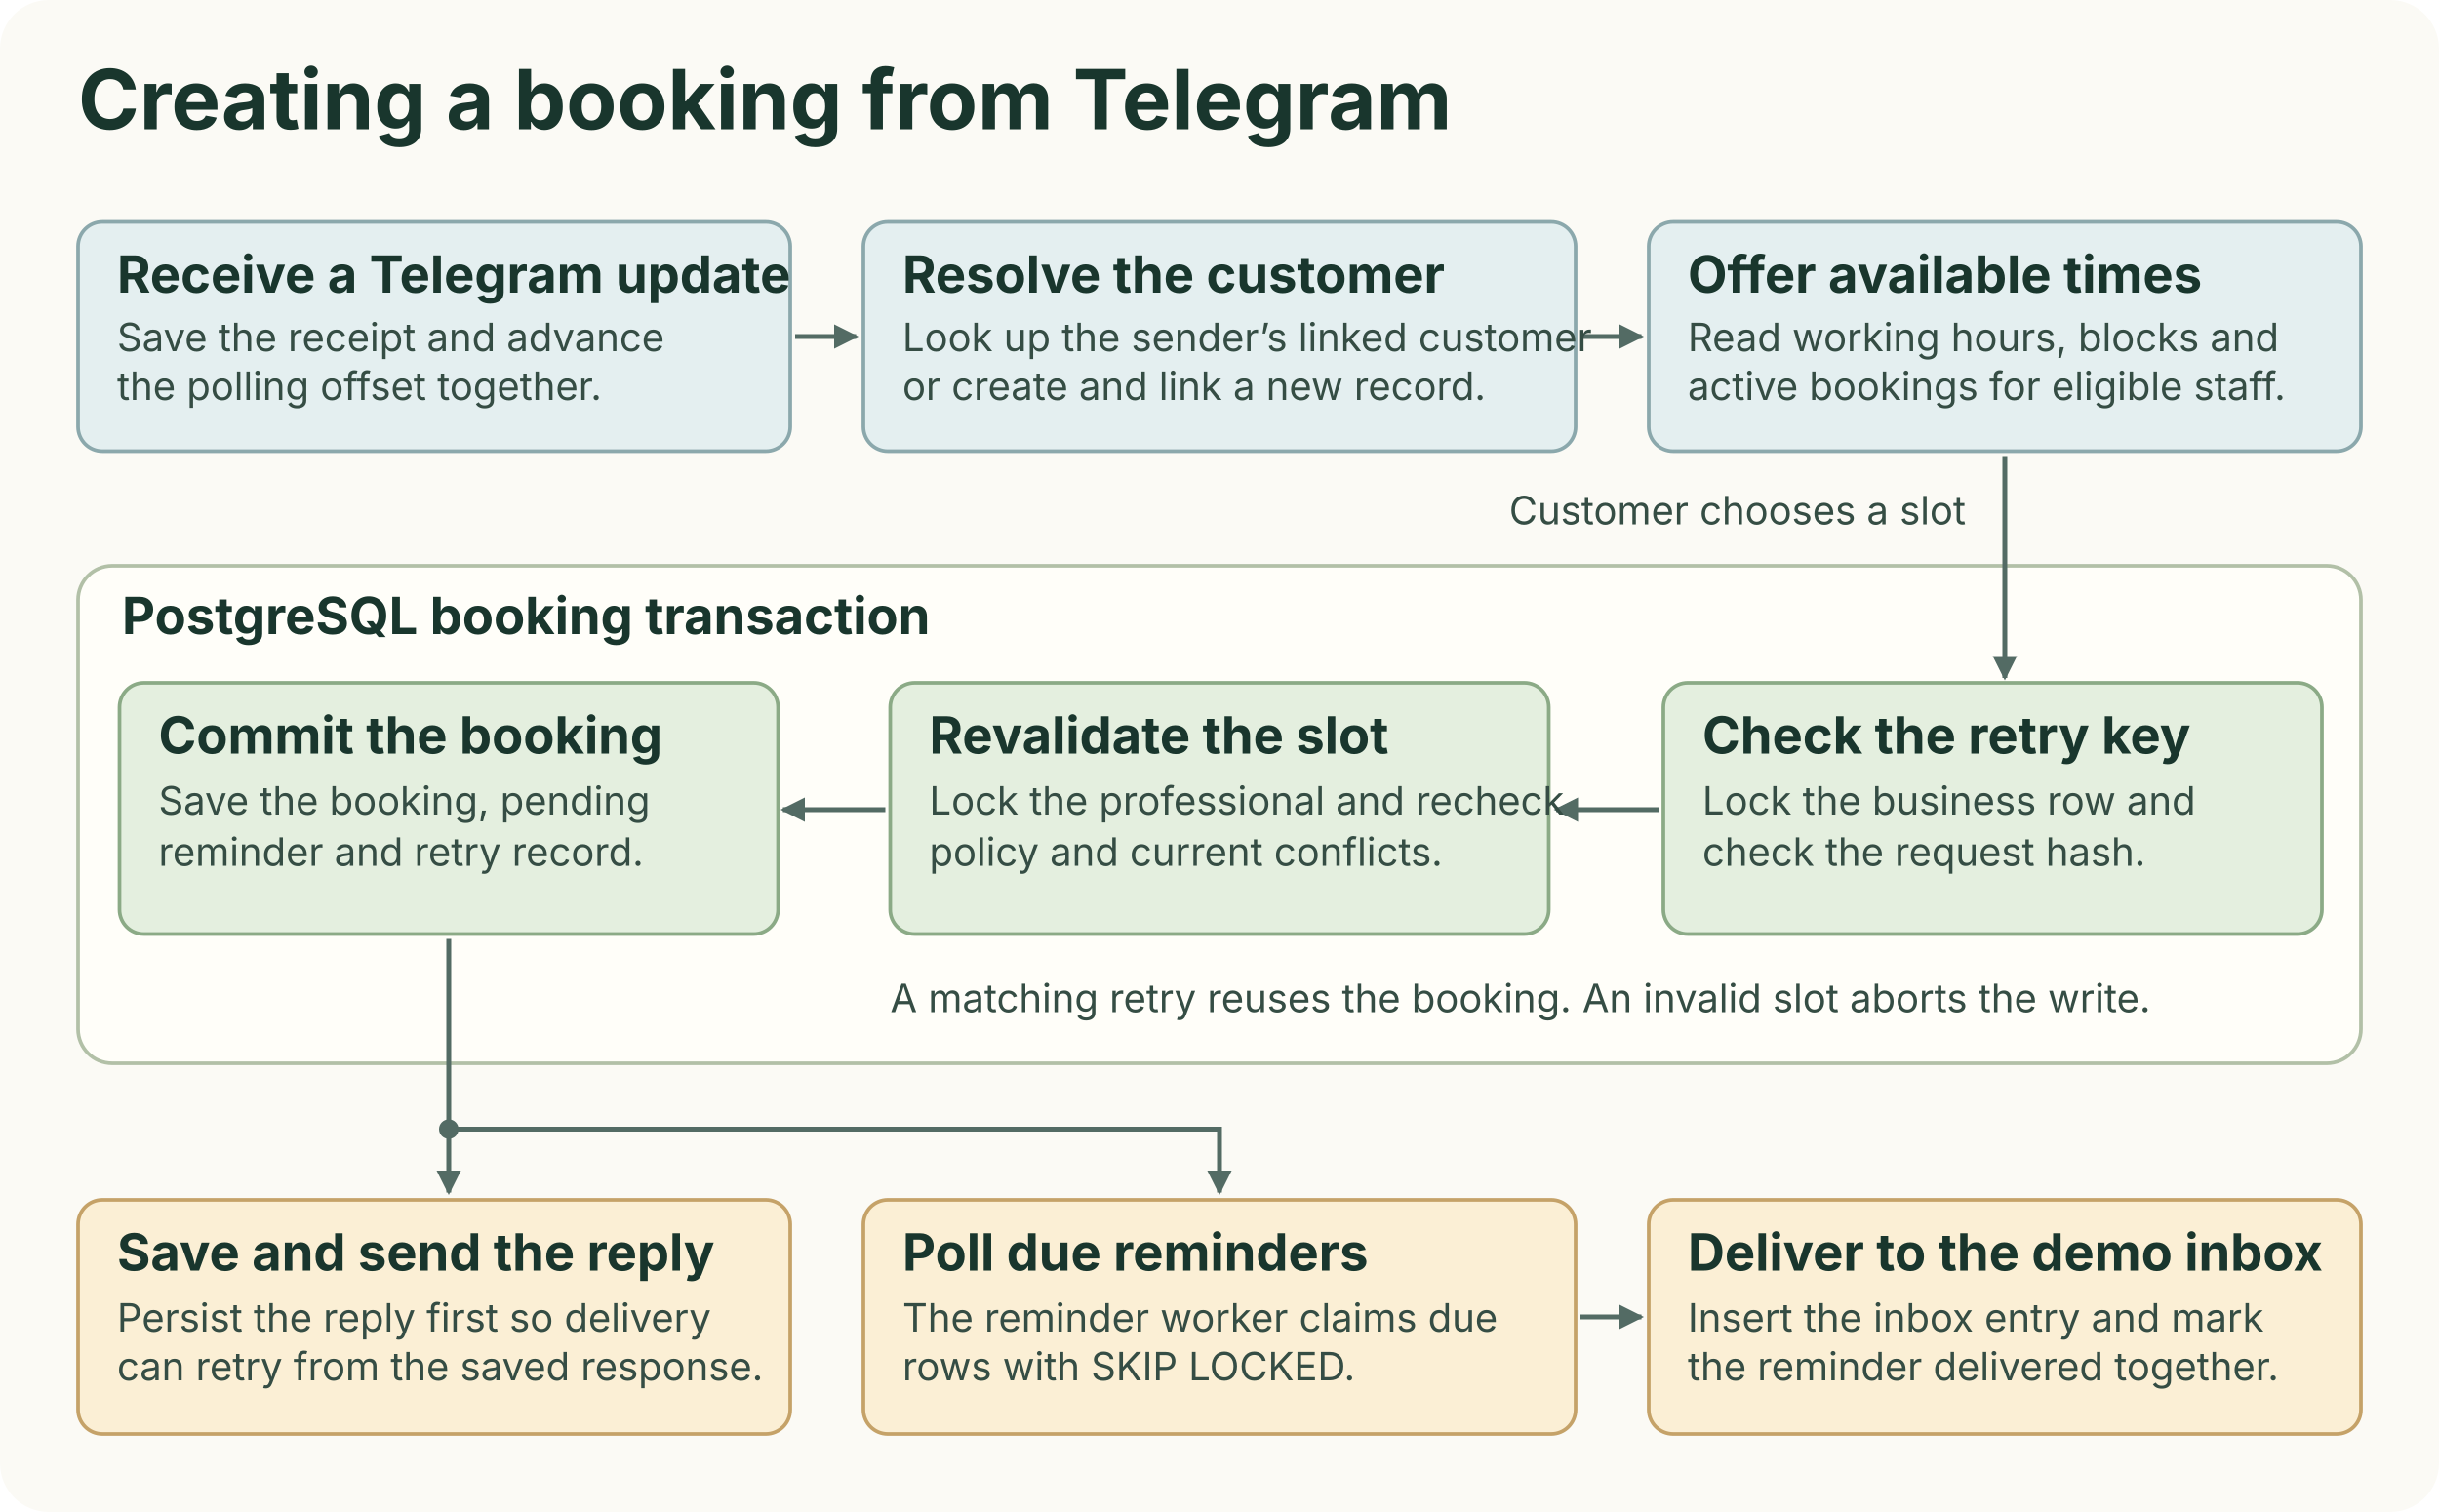
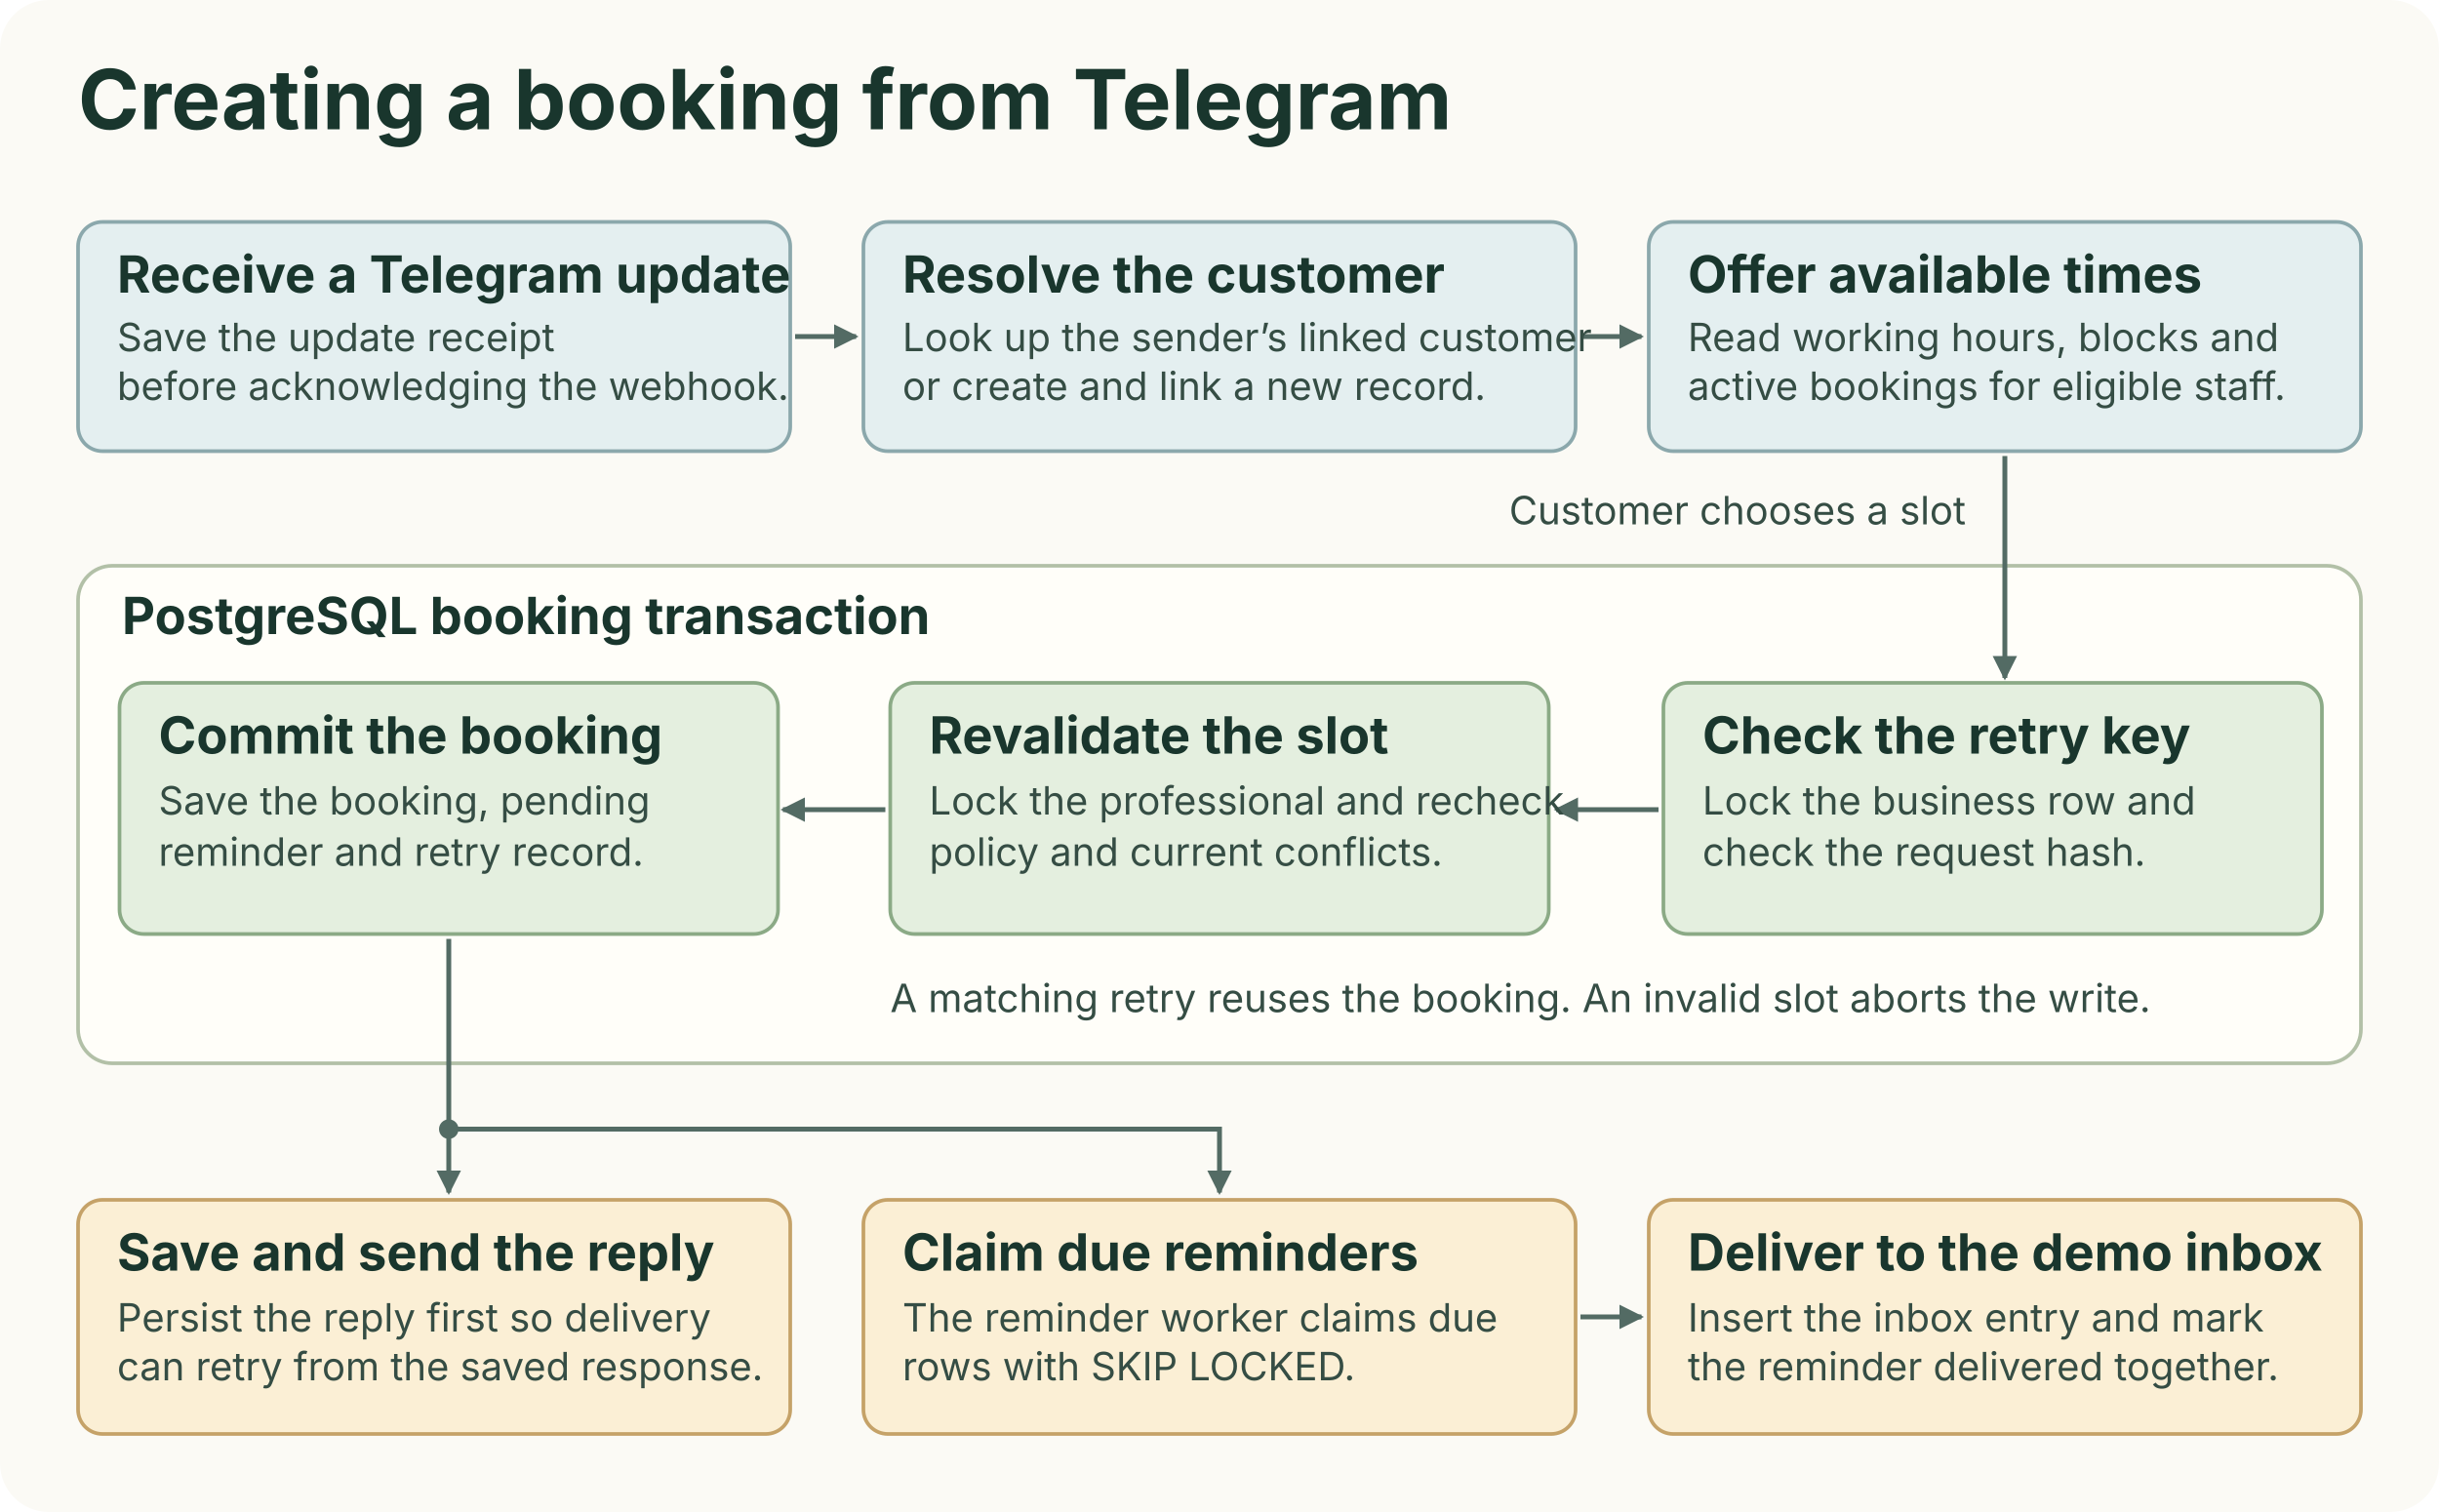
<svg xmlns="http://www.w3.org/2000/svg" width="1000" height="620" viewBox="0 0 1000 620" role="img" aria-labelledby="title description">
  <defs>
    <marker id="arrow" viewBox="0 0 10 10" refX="9" refY="5" markerWidth="5" markerHeight="5" orient="auto">
      <path d="M 0 0 L 10 5 L 0 10 Z" fill="#536b64" />
    </marker>
  </defs>
  <style>
    text { font-family: Inter, Arial, sans-serif; fill: #19362d; }
    .title { font-size: 34px; font-weight: 700; }
    .heading { font-size: 21px; font-weight: 700; }
    .detail { font-size: 16px; fill: #354d44; }
    .phase { fill: #fffef9; stroke: #b2c0a7; stroke-width: 1.5; }
    .card { stroke-width: 1.5; }
    .read { fill: #e4eff0; stroke: #8ba8ac; }
    .write { fill: #e4efdf; stroke: #8baa86; }
    .delivery { fill: #fbefd5; stroke: #c5a268; }
    .link { fill: none; stroke: #536b64; stroke-width: 2; marker-end: url(#arrow); }
  </style>
  <rect width="1000" height="620" rx="20" fill="#fbfaf5" />
  <text class="title" x="32" y="53">Creating a booking from Telegram</text>
  <rect class="phase" x="32" y="232" width="936" height="204" rx="14" />
  <text class="heading" x="50" y="260">PostgreSQL booking transaction</text>
  <path class="link" d="M 326 138 H 351" />
  <path class="link" d="M 648 138 H 673" />
  <path class="link" d="M 822 187 V 278" />
  <path class="link" d="M 680 332 H 638" />
  <path class="link" d="M 363 332 H 321" />
  <path class="link" d="M 184 385 V 489" />
  <path class="link" d="M 184 463 H 500 V 489" />
  <path class="link" d="M 648 540 H 673" />
  <circle cx="184" cy="463" r="4" fill="#536b64" />
  <g class="card read">
    <rect x="32" y="91" width="292" height="94" rx="10" />
    <rect x="354" y="91" width="292" height="94" rx="10" />
    <rect x="676" y="91" width="292" height="94" rx="10" />
  </g>
  <g class="card write">
    <rect x="49" y="280" width="270" height="103" rx="10" />
    <rect x="365" y="280" width="270" height="103" rx="10" />
    <rect x="682" y="280" width="270" height="103" rx="10" />
  </g>
  <g class="card delivery">
    <rect x="32" y="492" width="292" height="96" rx="10" />
    <rect x="354" y="492" width="292" height="96" rx="10" />
    <rect x="676" y="492" width="292" height="96" rx="10" />
  </g>
  <text class="heading" x="48" y="120">Receive a Telegram update</text>
-   <text class="detail" x="48" y="144">Save the receipt and advance</text>
-   <text class="detail" x="48" y="164">the polling offset together.</text>
+   <text class="detail" x="48" y="144">Save the update receipt</text>
+   <text class="detail" x="48" y="164">before acknowledging the webhook.</text>
  <text class="heading" x="370" y="120">Resolve the customer</text>
  <text class="detail" x="370" y="144">Look up the sender’s linked customer</text>
  <text class="detail" x="370" y="164">or create and link a new record.</text>
  <text class="heading" x="692" y="120">Offer available times</text>
  <text class="detail" x="692" y="144">Read working hours, blocks and</text>
  <text class="detail" x="692" y="164">active bookings for eligible staff.</text>
  <text class="detail" x="806" y="215" text-anchor="end">Customer chooses a slot</text>
  <text class="heading" x="698" y="309">Check the retry key</text>
  <text class="detail" x="698" y="334">Lock the business row and</text>
  <text class="detail" x="698" y="355">check the request hash.</text>
  <text class="heading" x="381" y="309">Revalidate the slot</text>
  <text class="detail" x="381" y="334">Lock the professional and recheck</text>
  <text class="detail" x="381" y="355">policy and current conflicts.</text>
  <text class="heading" x="65" y="309">Commit the booking</text>
  <text class="detail" x="65" y="334">Save the booking, pending</text>
  <text class="detail" x="65" y="355">reminder and retry record.</text>
  <text class="detail" x="365" y="415">A matching retry reuses the booking. An invalid slot aborts the write.</text>
  <text class="heading" x="48" y="521">Save and send the reply</text>
  <text class="detail" x="48" y="546">Persist the reply first so delivery</text>
  <text class="detail" x="48" y="566">can retry from the saved response.</text>
-   <text class="heading" x="370" y="521">Poll due reminders</text>
+   <text class="heading" x="370" y="521">Claim due reminders</text>
  <text class="detail" x="370" y="546">The reminder worker claims due</text>
  <text class="detail" x="370" y="566">rows with SKIP LOCKED.</text>
  <text class="heading" x="692" y="521">Deliver to the demo inbox</text>
  <text class="detail" x="692" y="546">Insert the inbox entry and mark</text>
  <text class="detail" x="692" y="566">the reminder delivered together.</text>
</svg>
